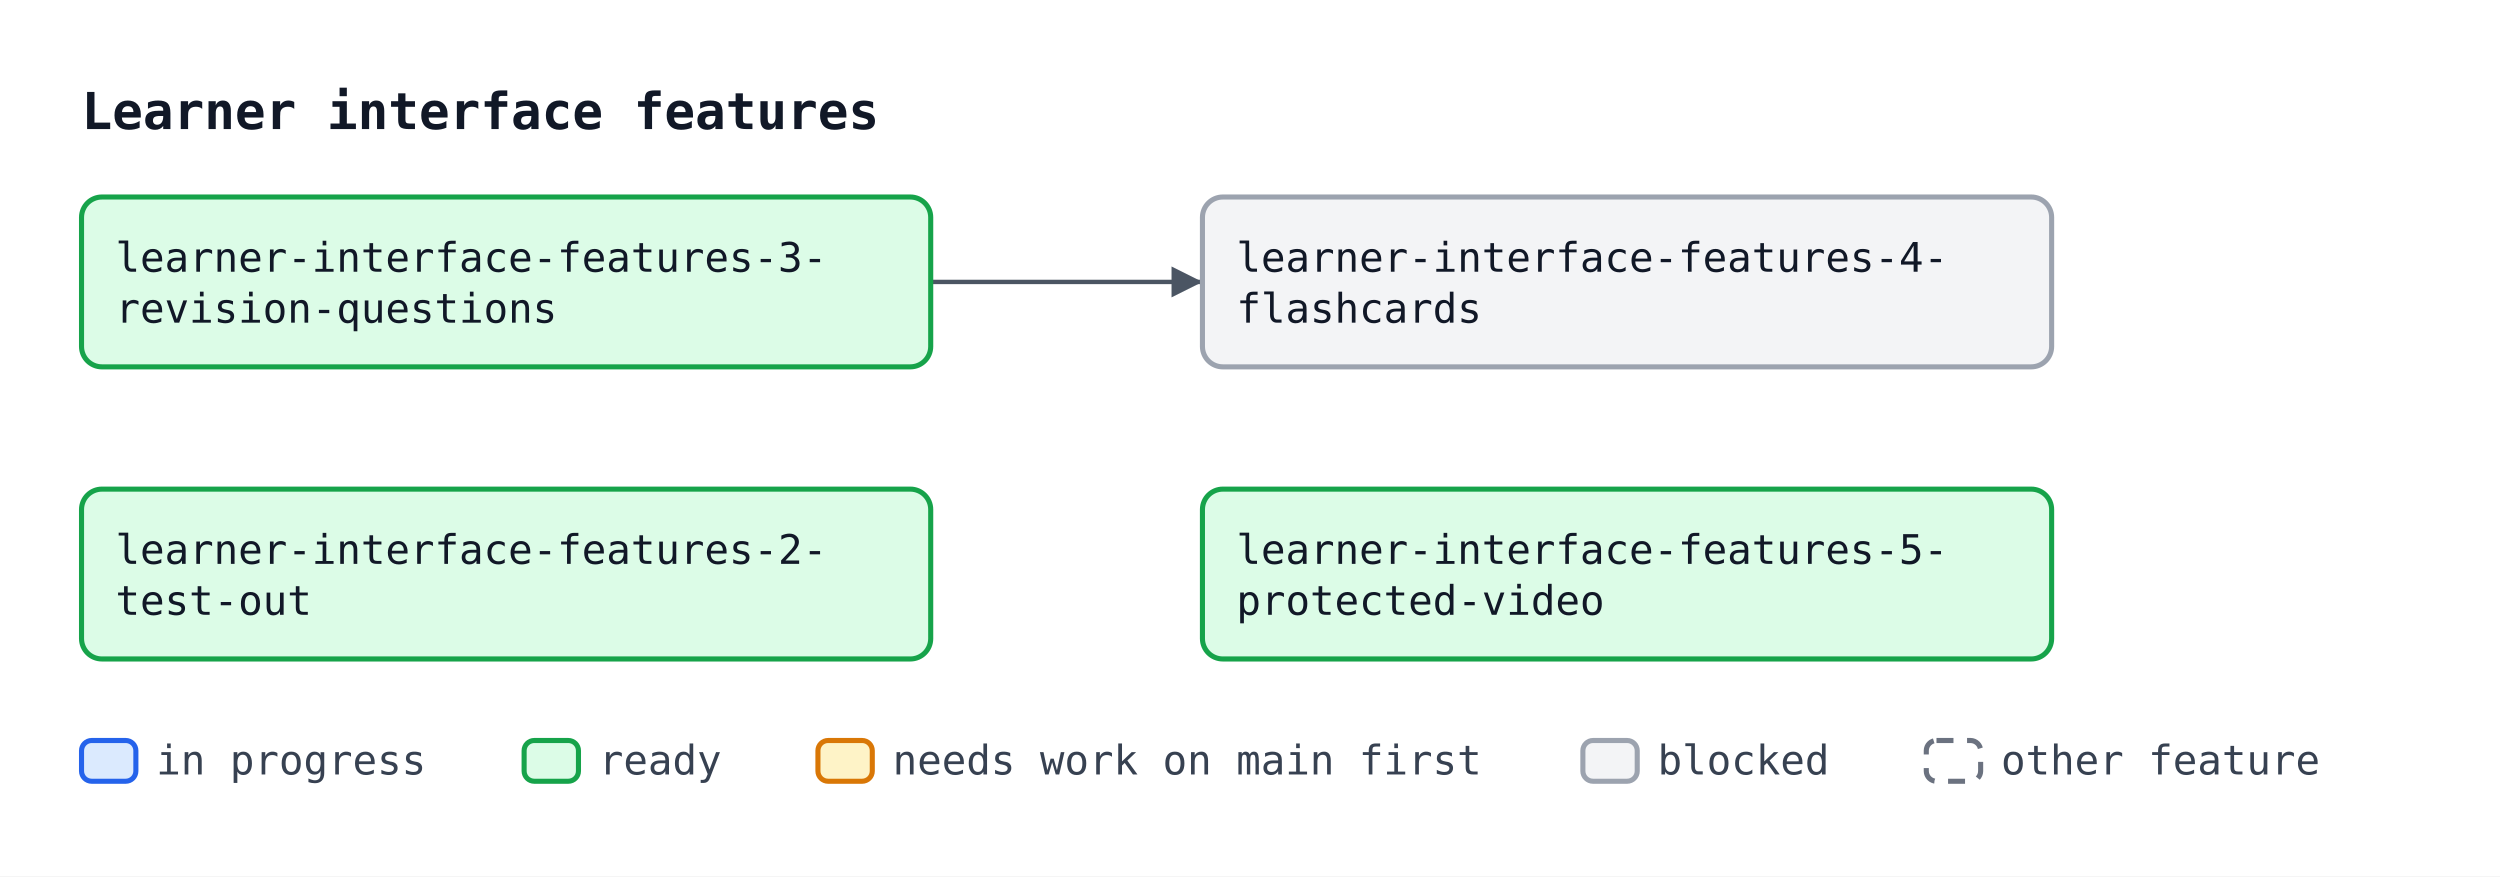
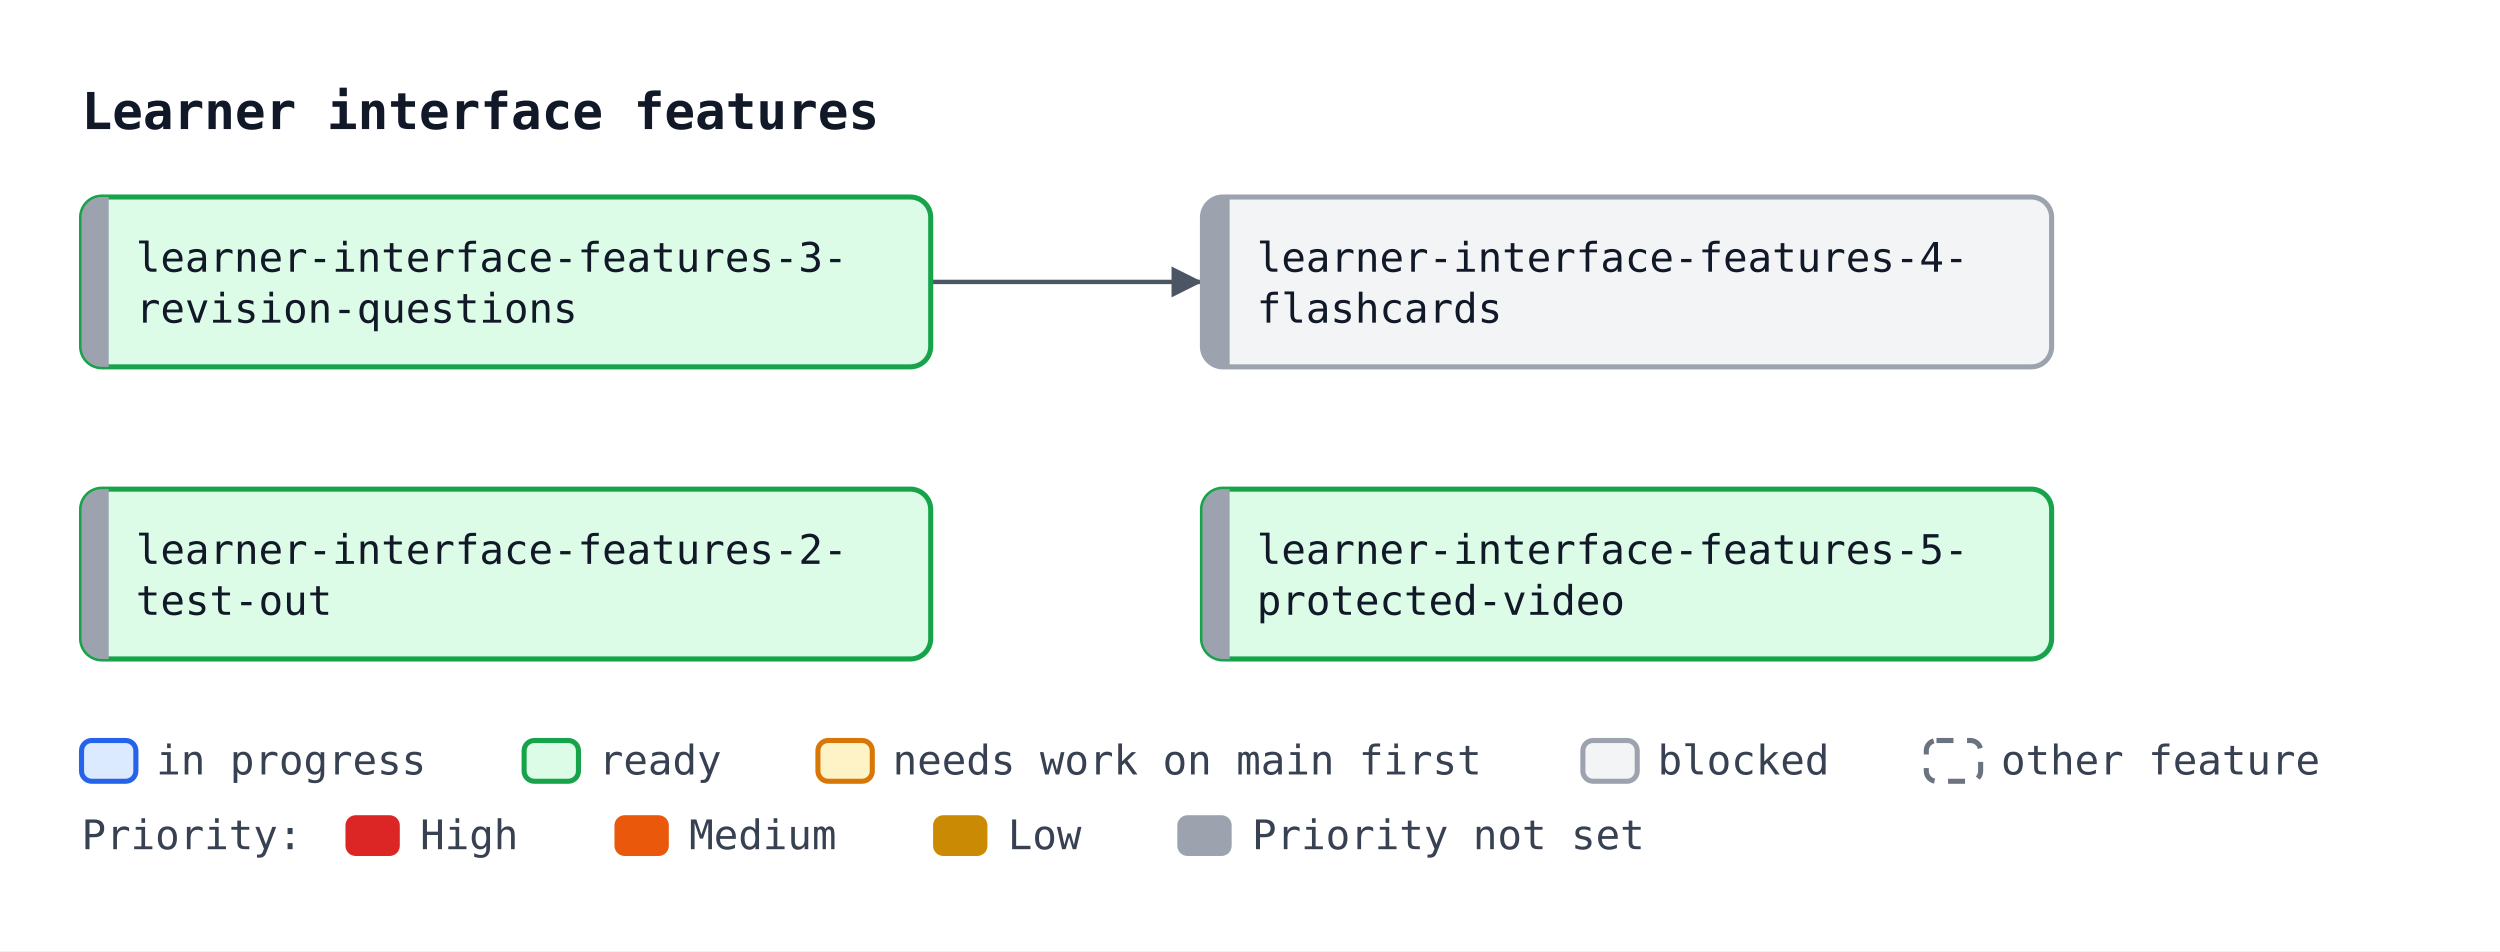
- <svg xmlns="http://www.w3.org/2000/svg" width="736" height="258" viewBox="0 0 736 258" font-family="ui-monospace, SFMono-Regular, Menlo, Consolas, monospace" font-size="12">
+ <svg xmlns="http://www.w3.org/2000/svg" width="736" height="280" viewBox="0 0 736 280" font-family="ui-monospace, SFMono-Regular, Menlo, Consolas, monospace" font-size="12">
  <defs>
    <marker id="arrow" viewBox="0 0 10 10" refX="10" refY="5" markerWidth="7" markerHeight="7" orient="auto-start-reverse">
      <path d="M0,0 L10,5 L0,10 z" fill="#4b5563" />
    </marker>
  </defs>
-   <rect width="736" height="258" fill="#ffffff" />
+   <rect width="736" height="280" fill="#ffffff" />
  <text x="24" y="38" font-size="15" font-weight="bold" fill="#111827">Learner interface features</text>
  <path d="M274.0,83.0 C314.0,83.0 314.0,83.0 354.0,83.0" fill="none" stroke="#4b5563" stroke-width="1.3" marker-end="url(#arrow)" />
  <rect x="24.0" y="58.0" width="250" height="50" rx="6" fill="#dcfce7" stroke="#16a34a" stroke-width="1.5" />
-   <text x="34.0" y="80.0" fill="#111827">learner-interface-features-3-</text>
-   <text x="34.0" y="95.0" fill="#111827">revision-questions</text>
+   <path d="M32.0,58.0 H30.0 A6,6 0 0 0 24.0,64.0 V102.0 A6,6 0 0 0 30.0,108.0 H32.0 Z" fill="#9ca3af" />
+   <text x="40.0" y="80.0" fill="#111827">learner-interface-features-3-</text>
+   <text x="40.0" y="95.0" fill="#111827">revision-questions</text>
  <rect x="354.0" y="58.0" width="250" height="50" rx="6" fill="#f3f4f6" stroke="#9ca3af" stroke-width="1.5" />
-   <text x="364.0" y="80.0" fill="#111827">learner-interface-features-4-</text>
-   <text x="364.0" y="95.0" fill="#111827">flashcards</text>
+   <path d="M362.0,58.0 H360.0 A6,6 0 0 0 354.0,64.0 V102.0 A6,6 0 0 0 360.0,108.0 H362.0 Z" fill="#9ca3af" />
+   <text x="370.0" y="80.0" fill="#111827">learner-interface-features-4-</text>
+   <text x="370.0" y="95.0" fill="#111827">flashcards</text>
  <rect x="24.0" y="144.0" width="250" height="50" rx="6" fill="#dcfce7" stroke="#16a34a" stroke-width="1.5" />
-   <text x="34.0" y="166.0" fill="#111827">learner-interface-features-2-</text>
-   <text x="34.0" y="181.0" fill="#111827">test-out</text>
+   <path d="M32.0,144.0 H30.0 A6,6 0 0 0 24.0,150.0 V188.0 A6,6 0 0 0 30.0,194.0 H32.0 Z" fill="#9ca3af" />
+   <text x="40.0" y="166.0" fill="#111827">learner-interface-features-2-</text>
+   <text x="40.0" y="181.0" fill="#111827">test-out</text>
  <rect x="354.0" y="144.0" width="250" height="50" rx="6" fill="#dcfce7" stroke="#16a34a" stroke-width="1.5" />
-   <text x="364.0" y="166.0" fill="#111827">learner-interface-features-5-</text>
-   <text x="364.0" y="181.0" fill="#111827">protected-video</text>
+   <path d="M362.0,144.0 H360.0 A6,6 0 0 0 354.0,150.0 V188.0 A6,6 0 0 0 360.0,194.0 H362.0 Z" fill="#9ca3af" />
+   <text x="370.0" y="166.0" fill="#111827">learner-interface-features-5-</text>
+   <text x="370.0" y="181.0" fill="#111827">protected-video</text>
  <rect x="24.0" y="218" width="16" height="12" rx="3" fill="#dbeafe" stroke="#2563eb" stroke-width="1.5" />
  <text x="46.0" y="228" fill="#374151">in progress</text>
  <rect x="154.3" y="218" width="16" height="12" rx="3" fill="#dcfce7" stroke="#16a34a" stroke-width="1.5" />
  <text x="176.3" y="228" fill="#374151">ready</text>
  <rect x="240.8" y="218" width="16" height="12" rx="3" fill="#fef3c7" stroke="#d97706" stroke-width="1.5" />
  <text x="262.8" y="228" fill="#374151">needs work on main first</text>
  <rect x="466.0" y="218" width="16" height="12" rx="3" fill="#f3f4f6" stroke="#9ca3af" stroke-width="1.5" />
  <text x="488.0" y="228" fill="#374151">blocked</text>
  <rect x="567.1" y="218" width="16" height="12" rx="3" fill="#ffffff" stroke="#6b7280" stroke-width="1.5" stroke-dasharray="5 4" />
  <text x="589.1" y="228" fill="#374151">other feature</text>
+   <text x="24" y="250" fill="#374151">Priority:</text>
+   <rect x="101.7" y="240" width="16" height="12" rx="3" fill="#dc2626" />
+   <text x="123.7" y="250" fill="#374151">High</text>
+   <rect x="180.9" y="240" width="16" height="12" rx="3" fill="#ea580c" />
+   <text x="202.9" y="250" fill="#374151">Medium</text>
+   <rect x="274.7" y="240" width="16" height="12" rx="3" fill="#ca8a04" />
+   <text x="296.7" y="250" fill="#374151">Low</text>
+   <rect x="346.6" y="240" width="16" height="12" rx="3" fill="#9ca3af" />
+   <text x="368.6" y="250" fill="#374151">Priority not set</text>
</svg>
